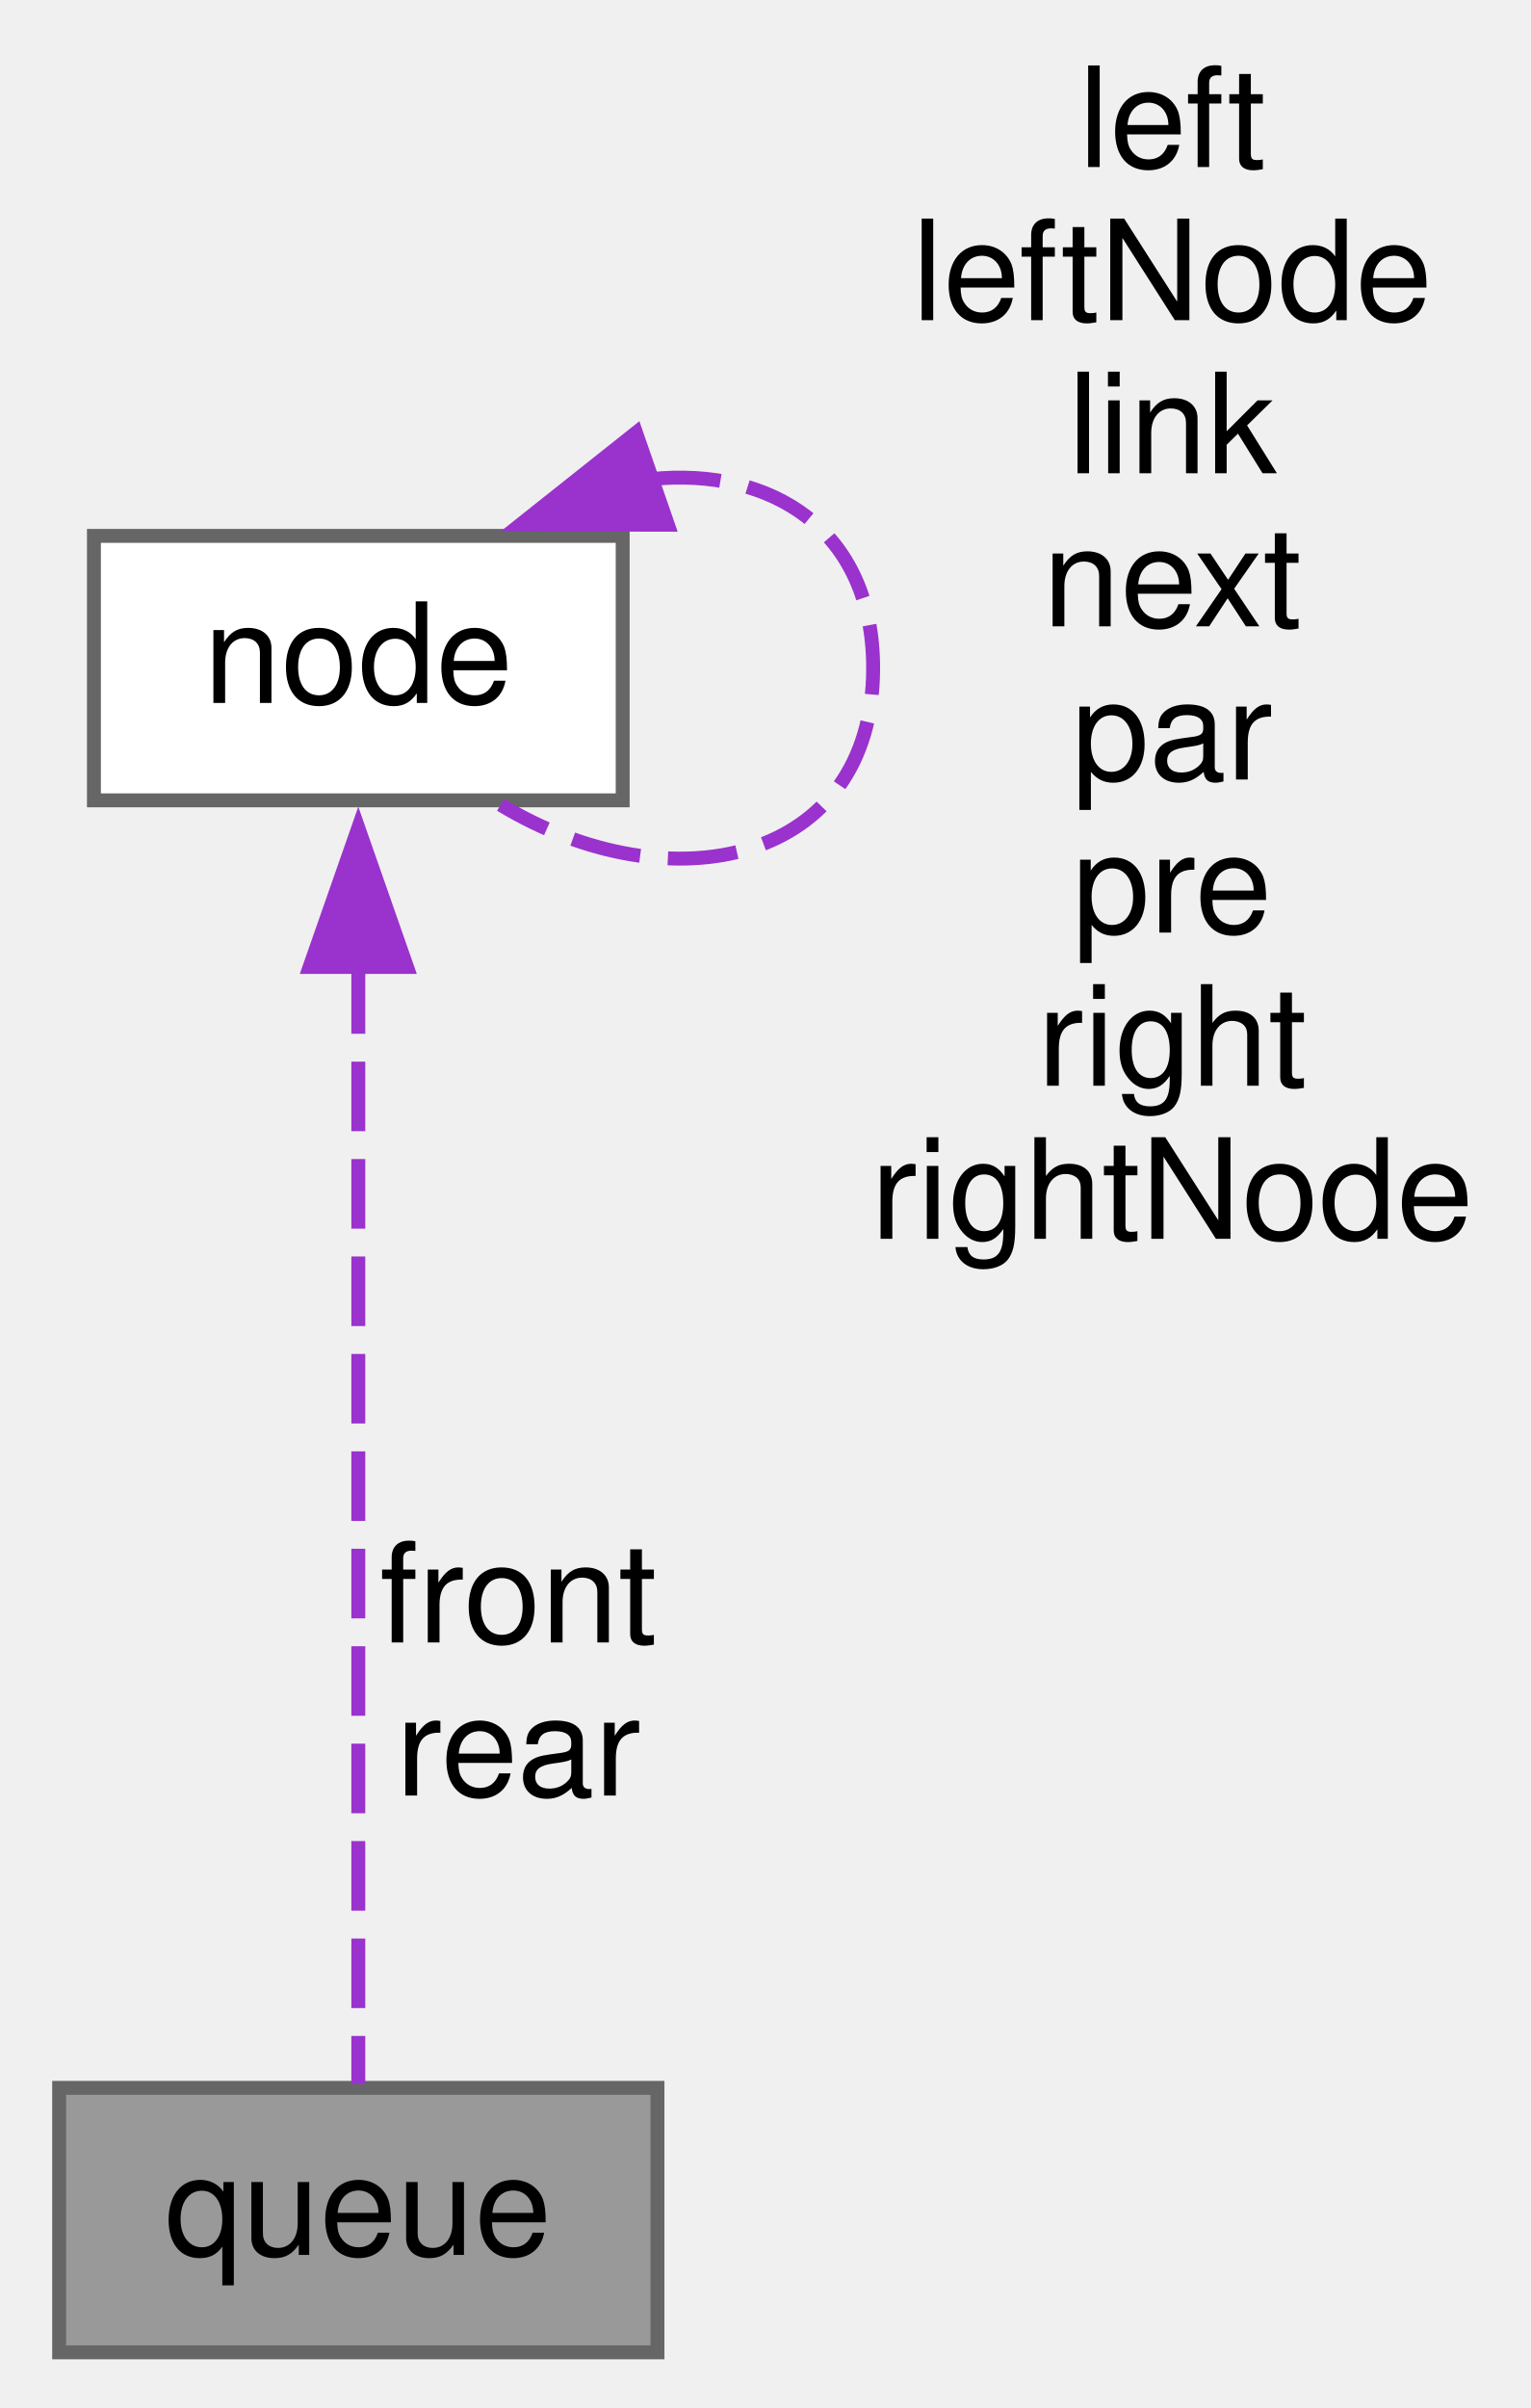
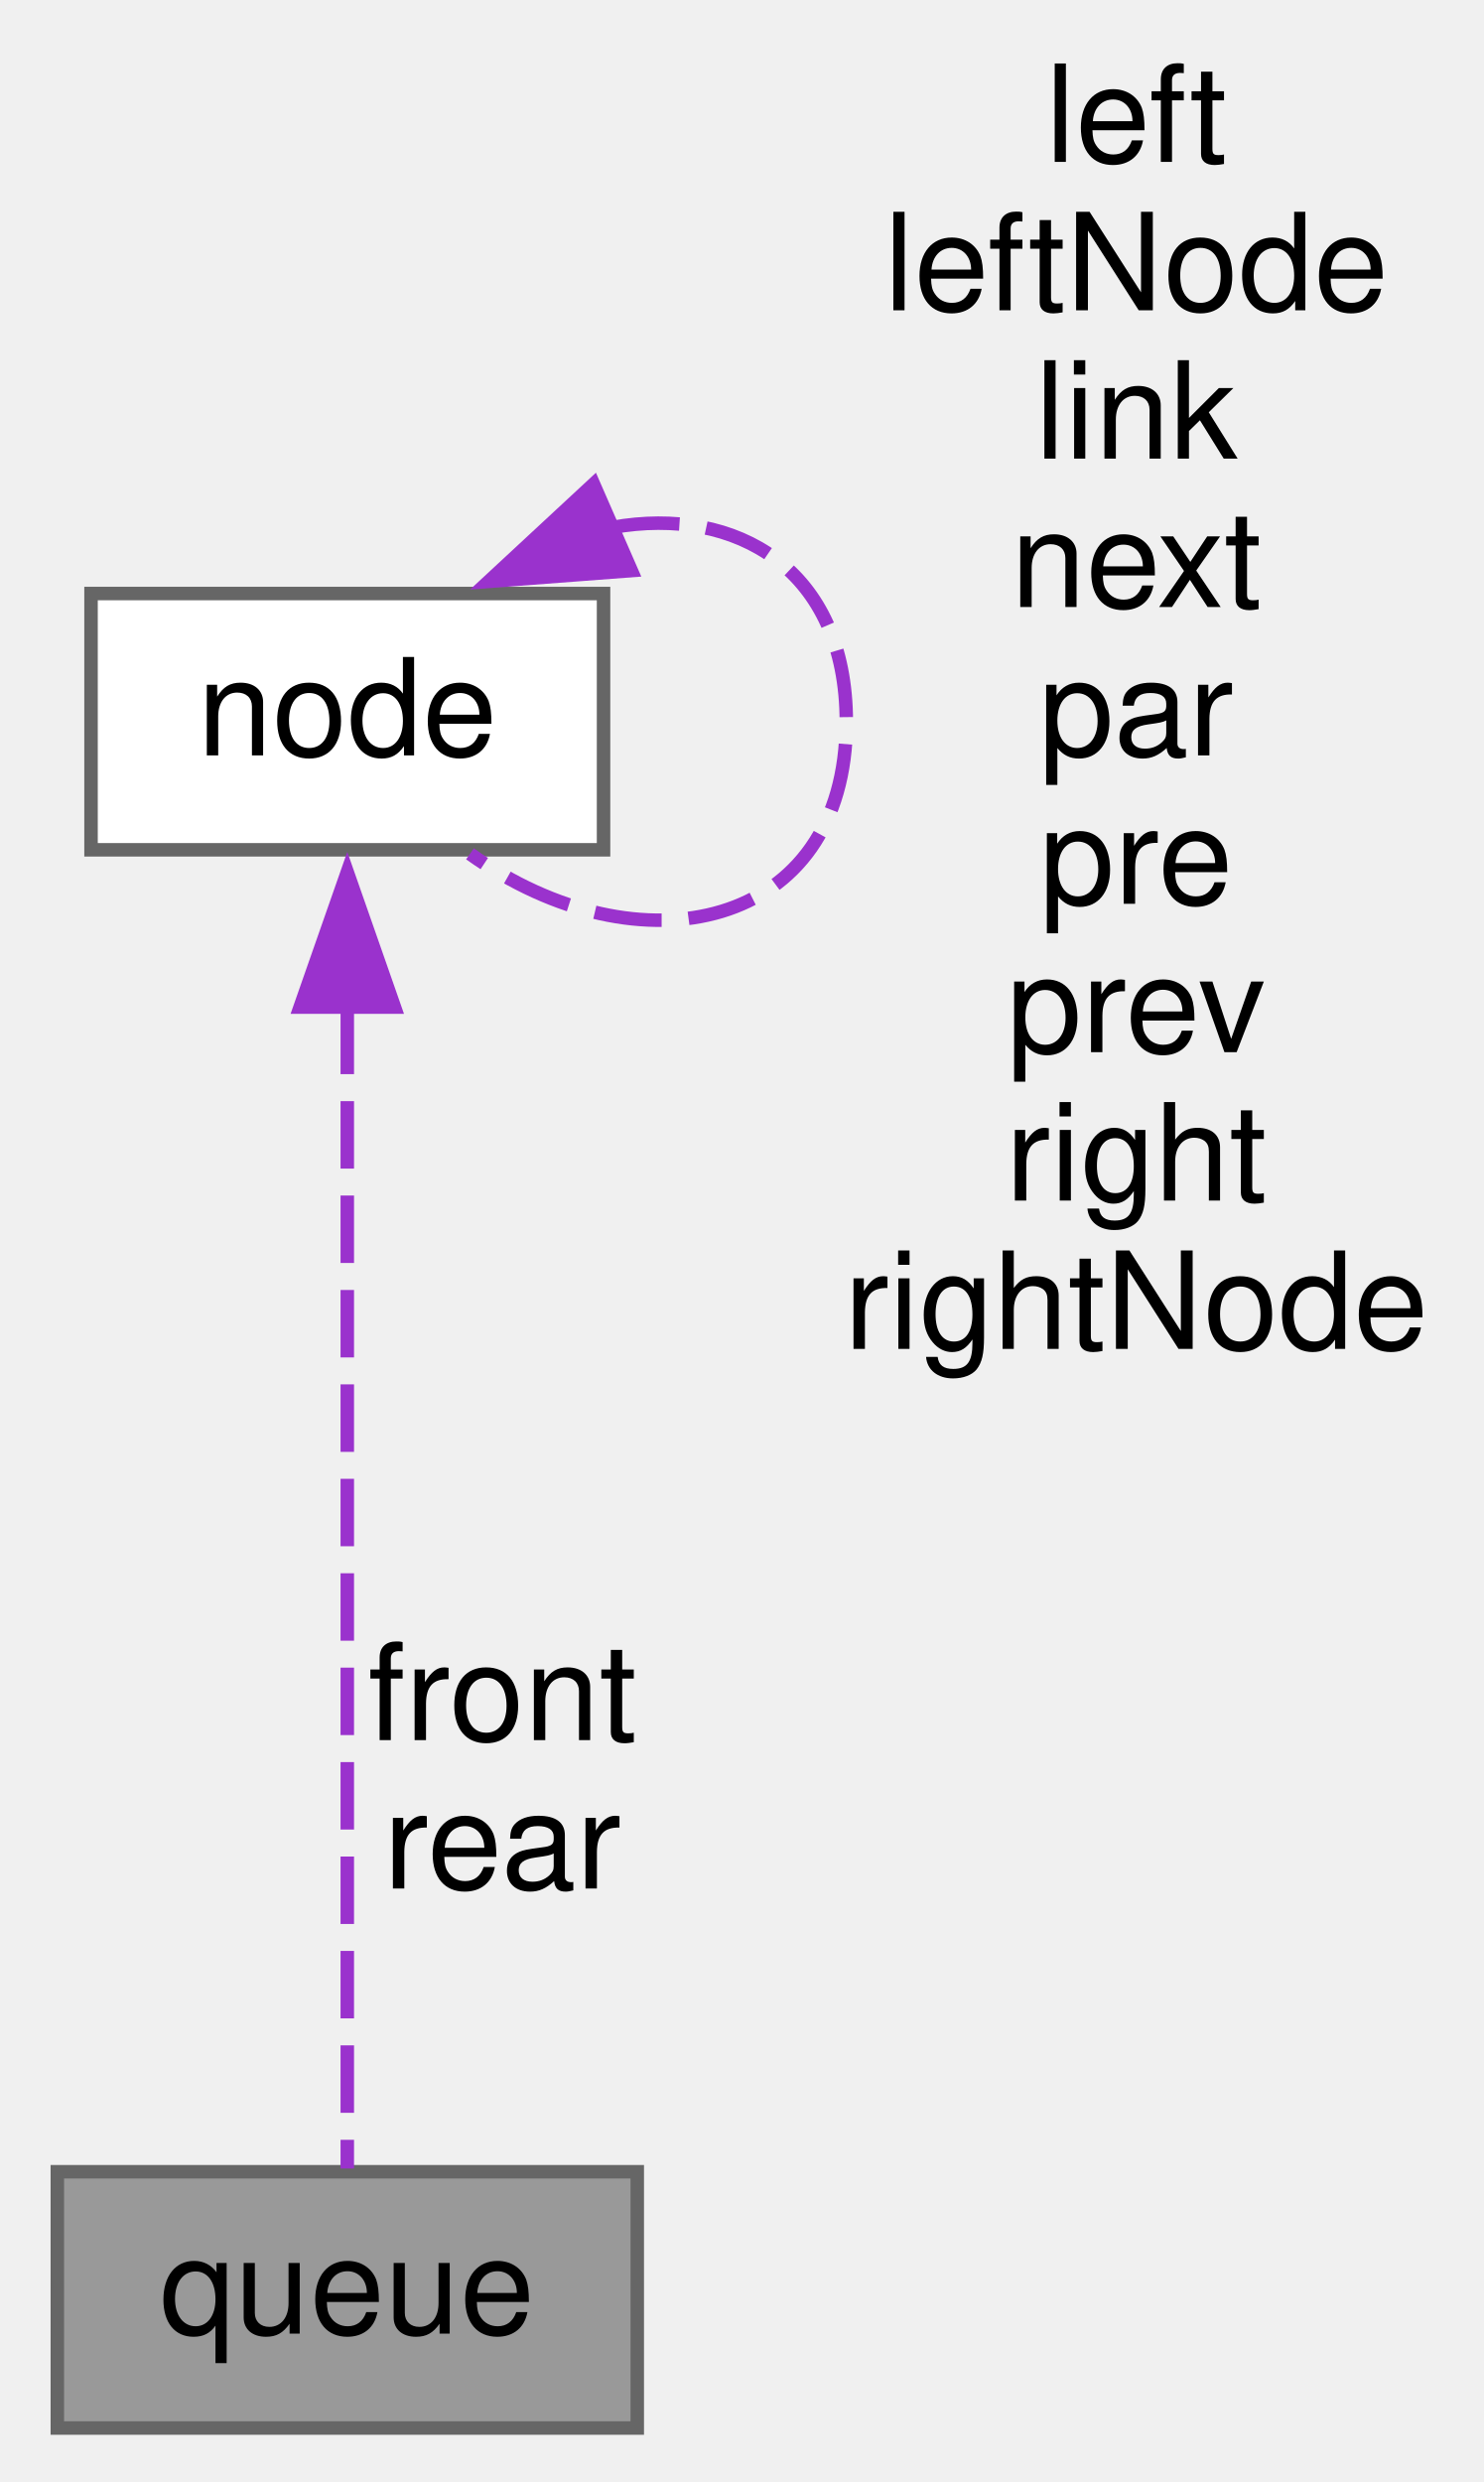
- <svg xmlns="http://www.w3.org/2000/svg" xmlns:xlink="http://www.w3.org/1999/xlink" width="110pt" height="173pt" viewBox="0.00 0.00 109.50 173.00">
-   <g id="graph0" class="graph" transform="scale(1 1) rotate(0) translate(4 169)">
+ <svg xmlns="http://www.w3.org/2000/svg" xmlns:xlink="http://www.w3.org/1999/xlink" width="110pt" height="184pt" viewBox="0.00 0.00 109.50 184.00">
+   <g id="graph0" class="graph" transform="scale(1 1) rotate(0) translate(4 180)">
    <g id="node1" class="node">
      <g id="a_node1">
        <a xlink:title=" ">
          <polygon fill="#999999" stroke="#666666" points="43,-19 0,-19 0,0 43,0 43,-19" />
          <text text-anchor="middle" x="21.5" y="-7" font-family="Helvetica,sans-Serif" font-size="10.00">queue</text>
        </a>
      </g>
    </g>
    <g id="node2" class="node">
      <g id="a_node2">
        <a xlink:href="../../d5/da1/structnode.html" target="_top" xlink:title="Node, the basic data structure in the tree.">
-           <polygon fill="white" stroke="#666666" points="40.5,-130.5 2.5,-130.5 2.5,-111.5 40.5,-111.5 40.5,-130.5" />
-           <text text-anchor="middle" x="21.5" y="-118.5" font-family="Helvetica,sans-Serif" font-size="10.00">node</text>
+           <polygon fill="white" stroke="#666666" points="40.5,-136 2.5,-136 2.5,-117 40.5,-117 40.5,-136" />
+           <text text-anchor="middle" x="21.5" y="-124" font-family="Helvetica,sans-Serif" font-size="10.00">node</text>
        </a>
      </g>
    </g>
    <g id="edge1" class="edge">
-       <path fill="none" stroke="#9a32cd" stroke-dasharray="5,2" d="M21.5,-99.73C21.5,-75.67 21.5,-36.62 21.5,-19.28" />
-       <polygon fill="#9a32cd" stroke="#9a32cd" points="18,-99.53 21.5,-109.53 25,-99.53 18,-99.53" />
+       <path fill="none" stroke="#9a32cd" stroke-dasharray="5,2" d="M21.5,-105.37C21.5,-79.99 21.5,-37.48 21.5,-19.24" />
+       <polygon fill="#9a32cd" stroke="#9a32cd" points="18,-105.34 21.5,-115.34 25,-105.34 18,-105.34" />
      <text text-anchor="middle" x="33" y="-51" font-family="Helvetica,sans-Serif" font-size="10.00"> front</text>
      <text text-anchor="middle" x="33" y="-40" font-family="Helvetica,sans-Serif" font-size="10.00">rear</text>
    </g>
    <g id="edge2" class="edge">
-       <path fill="none" stroke="#9a32cd" stroke-dasharray="5,2" d="M42.54,-134.58C51.19,-135.46 58.5,-130.93 58.5,-121 58.5,-107.03 44.04,-103.75 31.73,-111.18" />
-       <polygon fill="#9a32cd" stroke="#9a32cd" points="43.75,-131.3 33.16,-131.32 41.46,-137.91 43.75,-131.3" />
-       <text text-anchor="middle" x="80" y="-157" font-family="Helvetica,sans-Serif" font-size="10.00"> left</text>
-       <text text-anchor="middle" x="80" y="-146" font-family="Helvetica,sans-Serif" font-size="10.00">leftNode</text>
-       <text text-anchor="middle" x="80" y="-135" font-family="Helvetica,sans-Serif" font-size="10.00">link</text>
-       <text text-anchor="middle" x="80" y="-124" font-family="Helvetica,sans-Serif" font-size="10.00">next</text>
-       <text text-anchor="middle" x="80" y="-113" font-family="Helvetica,sans-Serif" font-size="10.00">par</text>
-       <text text-anchor="middle" x="80" y="-102" font-family="Helvetica,sans-Serif" font-size="10.00">pre</text>
+       <path fill="none" stroke="#9a32cd" stroke-dasharray="5,2" d="M41.15,-140.9C50.39,-142.55 58.5,-137.75 58.5,-126.5 58.5,-111.01 43.14,-107.75 30.6,-116.7" />
+       <polygon fill="#9a32cd" stroke="#9a32cd" points="42.56,-137.7 31.99,-136.9 39.76,-144.11 42.56,-137.7" />
+       <text text-anchor="middle" x="80" y="-168" font-family="Helvetica,sans-Serif" font-size="10.00"> left</text>
+       <text text-anchor="middle" x="80" y="-157" font-family="Helvetica,sans-Serif" font-size="10.00">leftNode</text>
+       <text text-anchor="middle" x="80" y="-146" font-family="Helvetica,sans-Serif" font-size="10.00">link</text>
+       <text text-anchor="middle" x="80" y="-135" font-family="Helvetica,sans-Serif" font-size="10.00">next</text>
+       <text text-anchor="middle" x="80" y="-124" font-family="Helvetica,sans-Serif" font-size="10.00">par</text>
+       <text text-anchor="middle" x="80" y="-113" font-family="Helvetica,sans-Serif" font-size="10.00">pre</text>
+       <text text-anchor="middle" x="80" y="-102" font-family="Helvetica,sans-Serif" font-size="10.00">prev</text>
      <text text-anchor="middle" x="80" y="-91" font-family="Helvetica,sans-Serif" font-size="10.00">right</text>
      <text text-anchor="middle" x="80" y="-80" font-family="Helvetica,sans-Serif" font-size="10.00">rightNode</text>
    </g>
  </g>
</svg>
